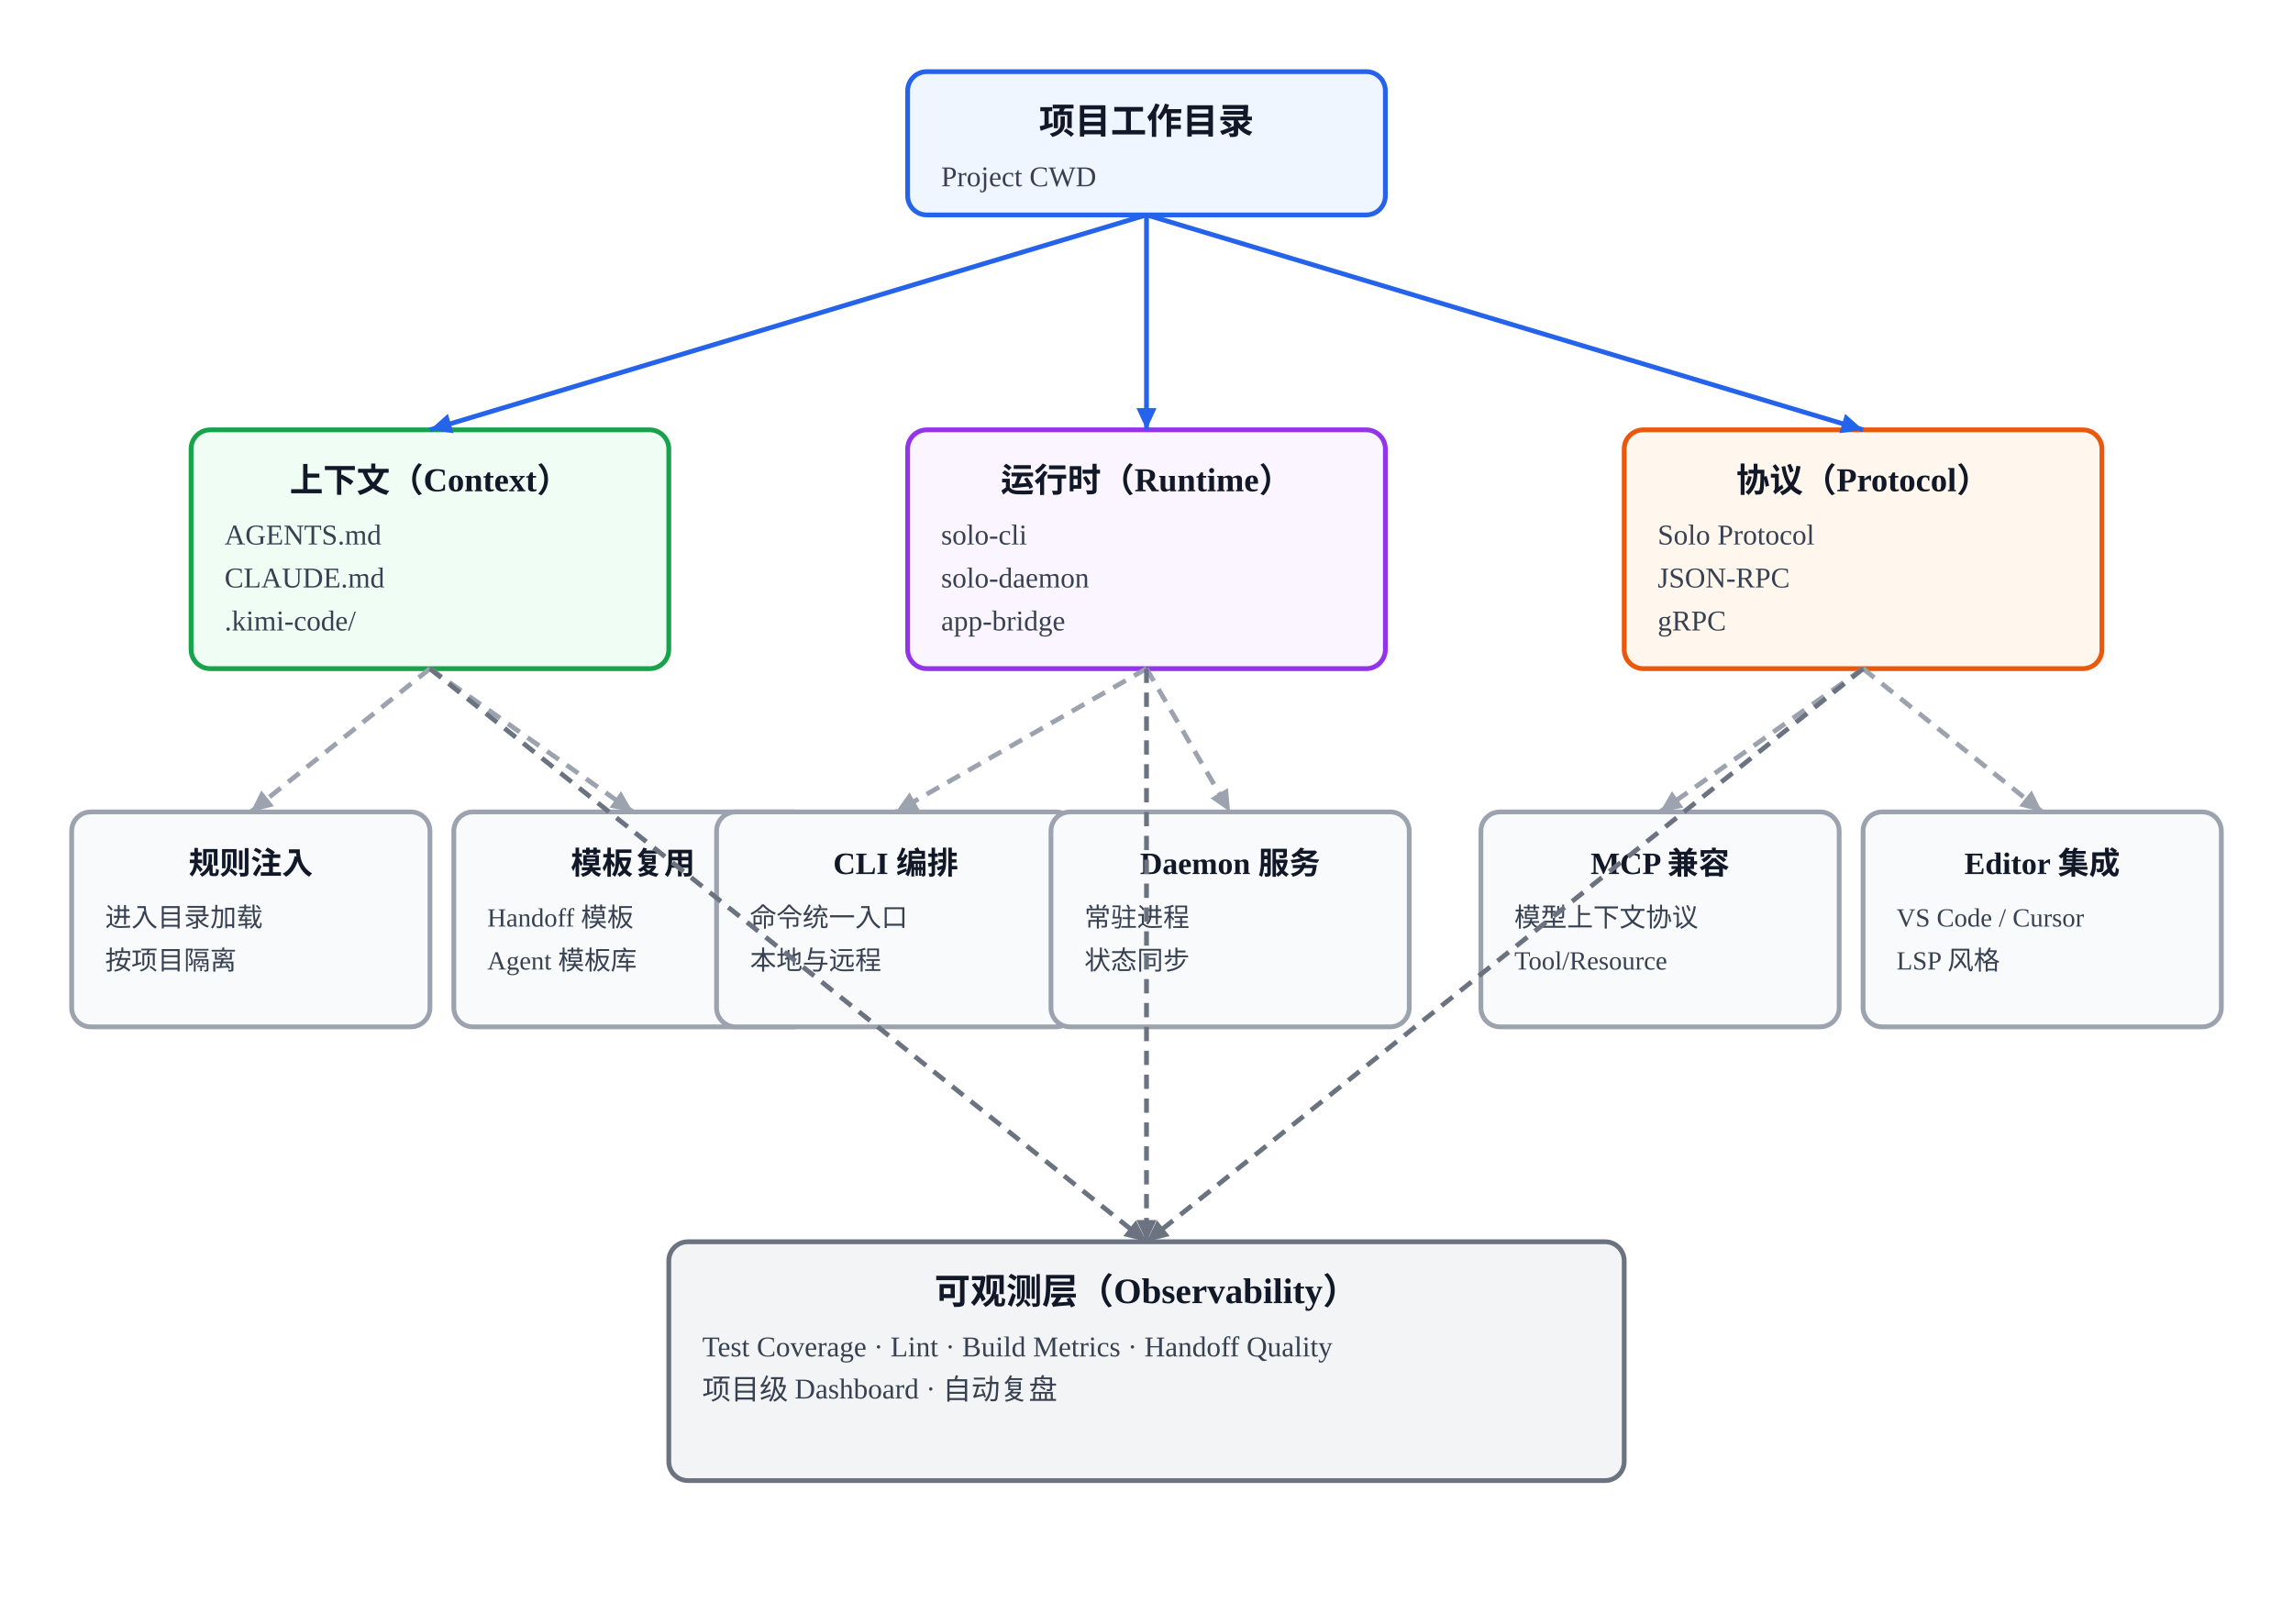
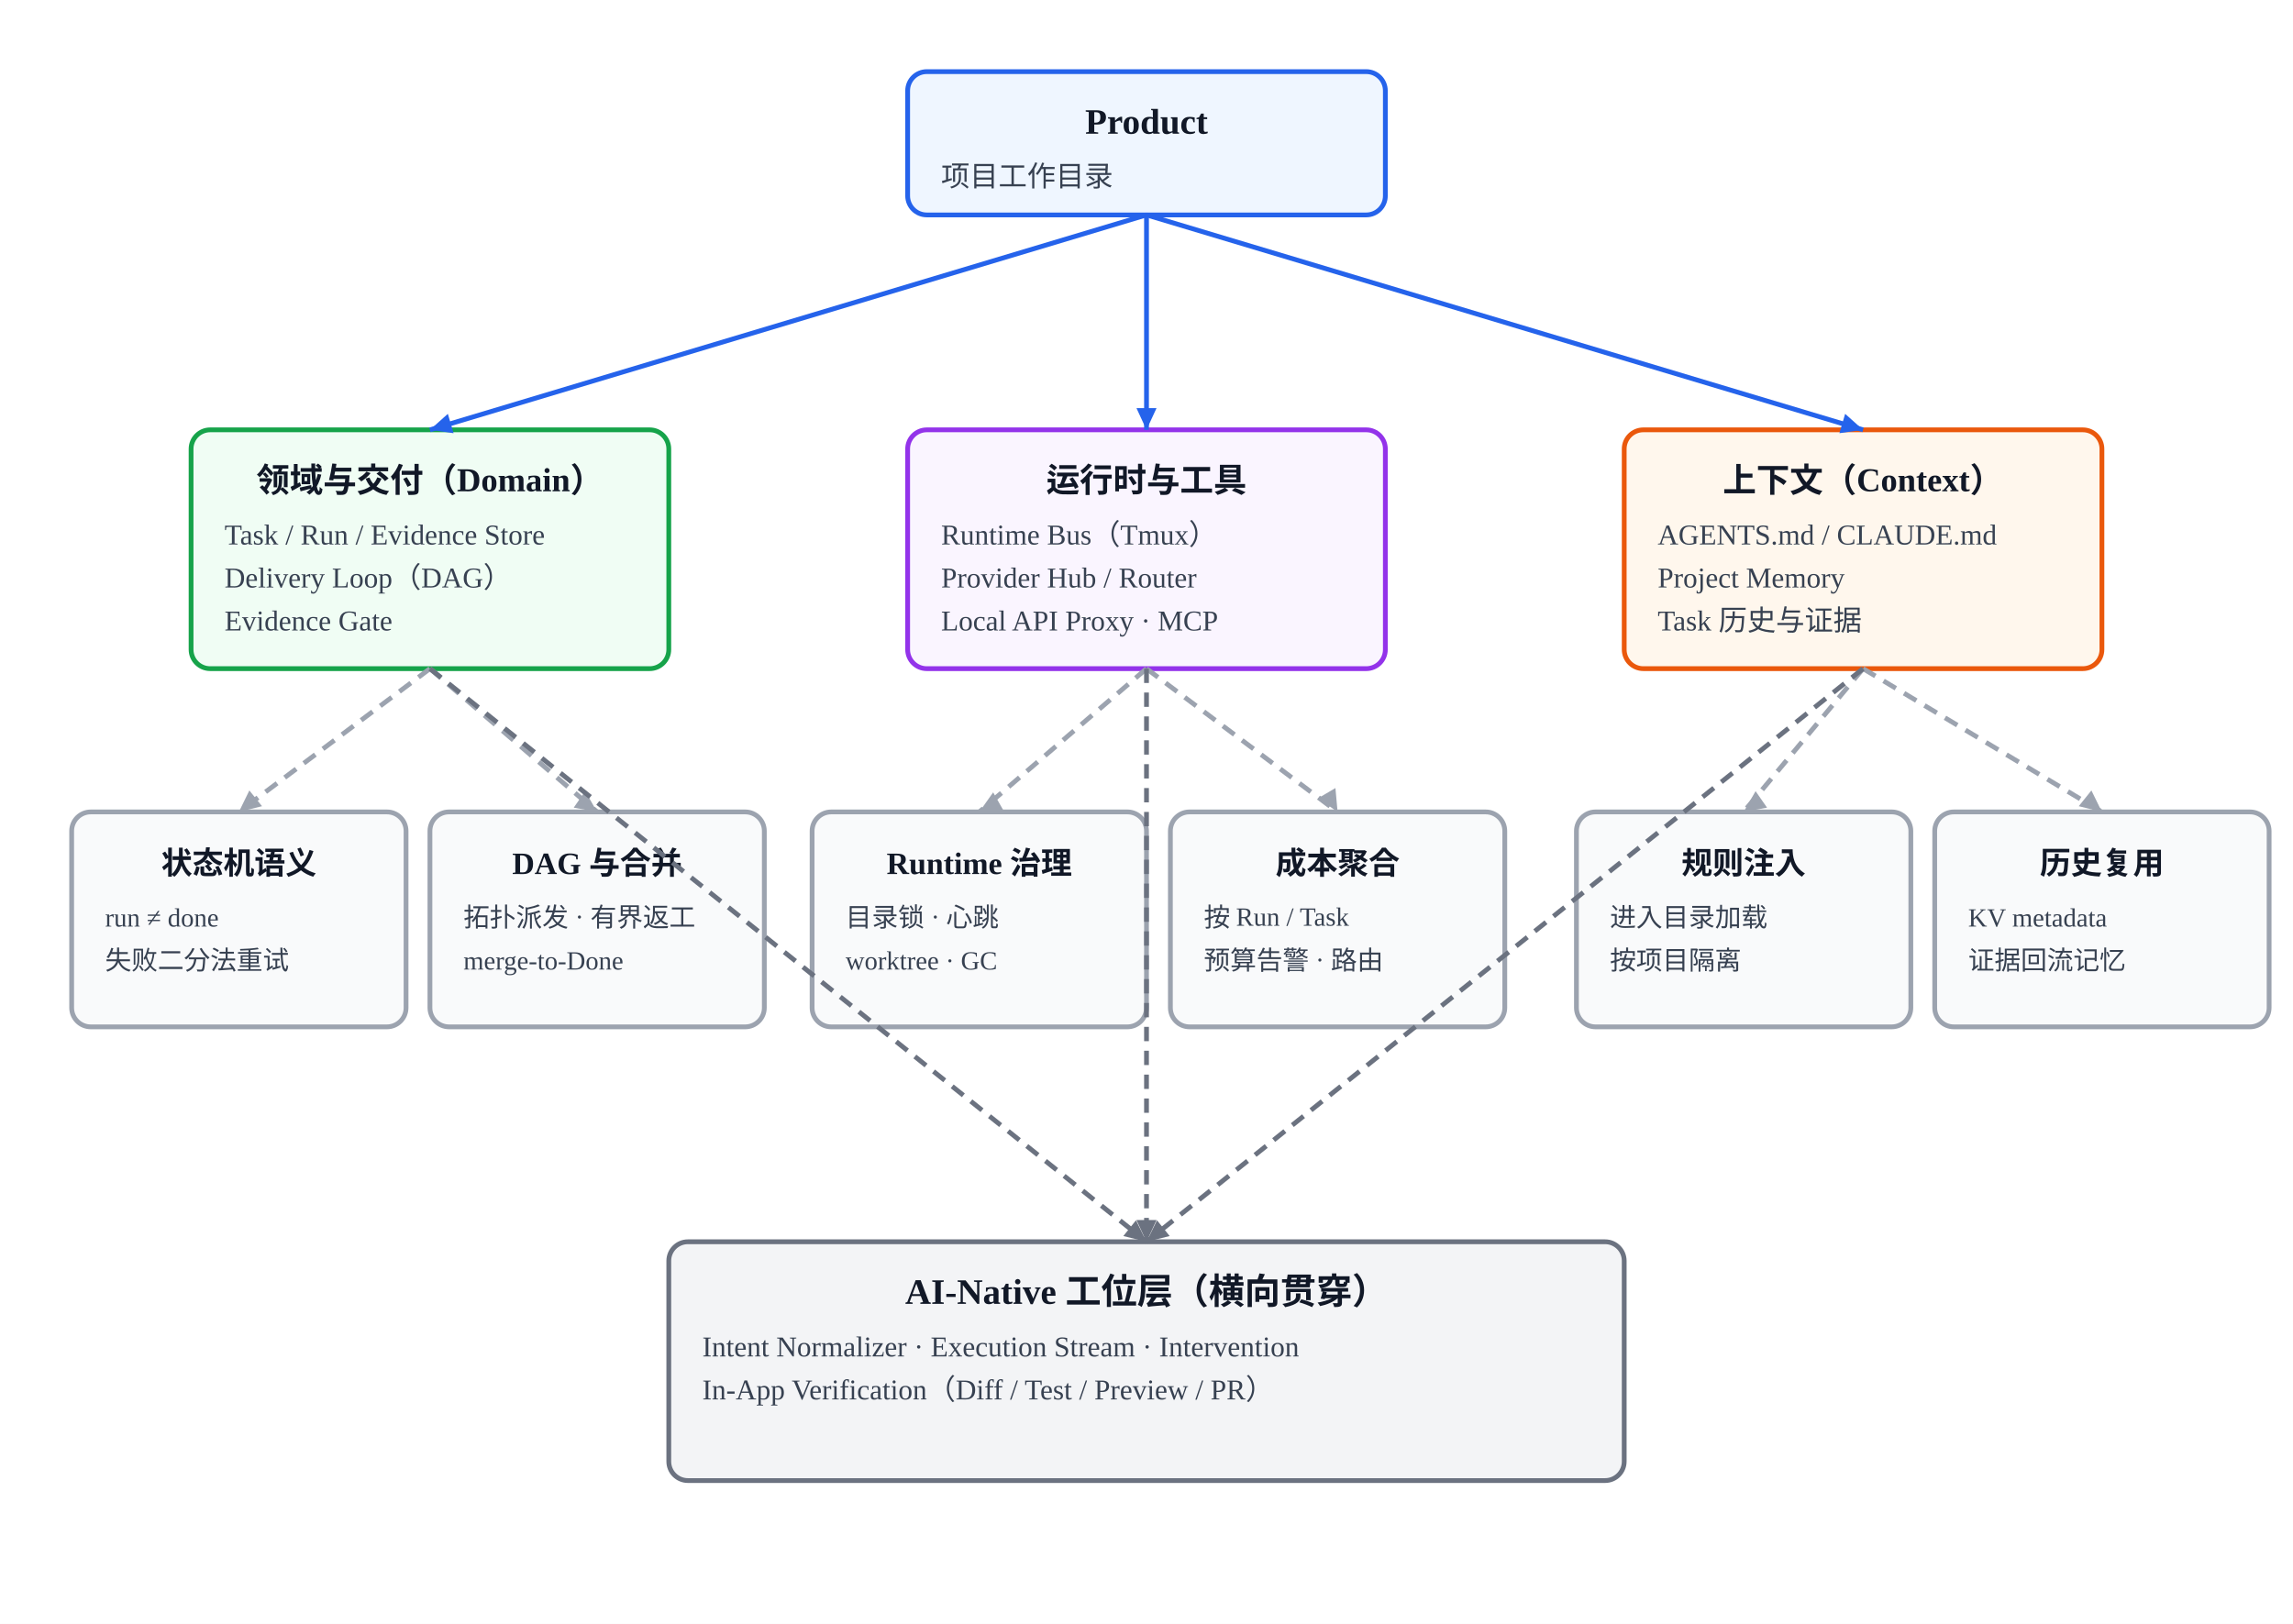
- <svg xmlns="http://www.w3.org/2000/svg" viewBox="0 0 960 680" width="960" height="680" role="img" aria-label="Solo 2026 技术依赖树">
+ <svg xmlns="http://www.w3.org/2000/svg" viewBox="0 0 960 680" width="960" height="680" role="img" aria-label="Solo 2026 v3.0 技术依赖树">
  <rect width="100%" height="100%" fill="#ffffff" />
  <rect x="380" y="30" width="200" height="60" rx="8" fill="#eff6ff" stroke="#2563eb" stroke-width="2" />
-   <text x="480" y="56" text-anchor="middle" font-size="15" font-weight="600" fill="#111827">项目工作目录</text>
-   <text x="394" y="78" font-size="12" fill="#374151">Project CWD</text>
+   <text x="480" y="56" text-anchor="middle" font-size="15" font-weight="600" fill="#111827">Product</text>
+   <text x="394" y="78" font-size="12" fill="#374151">项目工作目录</text>
  <rect x="80" y="180" width="200" height="100" rx="8" fill="#f0fdf4" stroke="#16a34a" stroke-width="2" />
-   <text x="180" y="206" text-anchor="middle" font-size="14" font-weight="600" fill="#111827">上下文（Context）</text>
-   <text x="94" y="228" font-size="12" fill="#374151">AGENTS.md</text>
-   <text x="94" y="246" font-size="12" fill="#374151">CLAUDE.md</text>
-   <text x="94" y="264" font-size="12" fill="#374151">.kimi-code/</text>
+   <text x="180" y="206" text-anchor="middle" font-size="14" font-weight="600" fill="#111827">领域与交付（Domain）</text>
+   <text x="94" y="228" font-size="12" fill="#374151">Task / Run / Evidence Store</text>
+   <text x="94" y="246" font-size="12" fill="#374151">Delivery Loop（DAG）</text>
+   <text x="94" y="264" font-size="12" fill="#374151">Evidence Gate</text>
  <line x1="480" y1="90" x2="180" y2="180" stroke="#2563eb" stroke-width="2" />
  <polygon points="180,180 189.9,181.4 187.5,173.3" fill="#2563eb" />
  <rect x="380" y="180" width="200" height="100" rx="8" fill="#faf5ff" stroke="#9333ea" stroke-width="2" />
-   <text x="480" y="206" text-anchor="middle" font-size="14" font-weight="600" fill="#111827">运行时（Runtime）</text>
-   <text x="394" y="228" font-size="12" fill="#374151">solo-cli</text>
-   <text x="394" y="246" font-size="12" fill="#374151">solo-daemon</text>
-   <text x="394" y="264" font-size="12" fill="#374151">app-bridge</text>
+   <text x="480" y="206" text-anchor="middle" font-size="14" font-weight="600" fill="#111827">运行时与工具</text>
+   <text x="394" y="228" font-size="12" fill="#374151">Runtime Bus（Tmux）</text>
+   <text x="394" y="246" font-size="12" fill="#374151">Provider Hub / Router</text>
+   <text x="394" y="264" font-size="12" fill="#374151">Local API Proxy · MCP</text>
  <line x1="480" y1="90" x2="480" y2="180" stroke="#2563eb" stroke-width="2" />
  <polygon points="480,180 484.2,170.9 475.8,170.9" fill="#2563eb" />
  <rect x="680" y="180" width="200" height="100" rx="8" fill="#fff7ed" stroke="#ea580c" stroke-width="2" />
-   <text x="780" y="206" text-anchor="middle" font-size="14" font-weight="600" fill="#111827">协议（Protocol）</text>
-   <text x="694" y="228" font-size="12" fill="#374151">Solo Protocol</text>
-   <text x="694" y="246" font-size="12" fill="#374151">JSON-RPC</text>
-   <text x="694" y="264" font-size="12" fill="#374151">gRPC</text>
+   <text x="780" y="206" text-anchor="middle" font-size="14" font-weight="600" fill="#111827">上下文（Context）</text>
+   <text x="694" y="228" font-size="12" fill="#374151">AGENTS.md / CLAUDE.md</text>
+   <text x="694" y="246" font-size="12" fill="#374151">Project Memory</text>
+   <text x="694" y="264" font-size="12" fill="#374151">Task 历史与证据</text>
  <line x1="480" y1="90" x2="780" y2="180" stroke="#2563eb" stroke-width="2" />
  <polygon points="780,180 772.5,173.3 770.1,181.4" fill="#2563eb" />
-   <rect x="30" y="340" width="150" height="90" rx="8" fill="#f9fafb" stroke="#9ca3af" stroke-width="2" />
-   <text x="105" y="366" text-anchor="middle" font-size="13" font-weight="600" fill="#111827">规则注入</text>
-   <text x="44" y="388" font-size="11" fill="#374151">进入目录加载</text>
-   <text x="44" y="406" font-size="11" fill="#374151">按项目隔离</text>
-   <rect x="190" y="340" width="150" height="90" rx="8" fill="#f9fafb" stroke="#9ca3af" stroke-width="2" />
-   <text x="265" y="366" text-anchor="middle" font-size="13" font-weight="600" fill="#111827">模板复用</text>
-   <text x="204" y="388" font-size="11" fill="#374151">Handoff 模板</text>
-   <text x="204" y="406" font-size="11" fill="#374151">Agent 模板库</text>
-   <rect x="300" y="340" width="150" height="90" rx="8" fill="#f9fafb" stroke="#9ca3af" stroke-width="2" />
-   <text x="375" y="366" text-anchor="middle" font-size="13" font-weight="600" fill="#111827">CLI 编排</text>
-   <text x="314" y="388" font-size="11" fill="#374151">命令统一入口</text>
-   <text x="314" y="406" font-size="11" fill="#374151">本地与远程</text>
-   <rect x="440" y="340" width="150" height="90" rx="8" fill="#f9fafb" stroke="#9ca3af" stroke-width="2" />
-   <text x="515" y="366" text-anchor="middle" font-size="13" font-weight="600" fill="#111827">Daemon 服务</text>
-   <text x="454" y="388" font-size="11" fill="#374151">常驻进程</text>
-   <text x="454" y="406" font-size="11" fill="#374151">状态同步</text>
-   <rect x="620" y="340" width="150" height="90" rx="8" fill="#f9fafb" stroke="#9ca3af" stroke-width="2" />
-   <text x="695" y="366" text-anchor="middle" font-size="13" font-weight="600" fill="#111827">MCP 兼容</text>
-   <text x="634" y="388" font-size="11" fill="#374151">模型上下文协议</text>
-   <text x="634" y="406" font-size="11" fill="#374151">Tool/Resource</text>
-   <rect x="780" y="340" width="150" height="90" rx="8" fill="#f9fafb" stroke="#9ca3af" stroke-width="2" />
-   <text x="855" y="366" text-anchor="middle" font-size="13" font-weight="600" fill="#111827">Editor 集成</text>
-   <text x="794" y="388" font-size="11" fill="#374151">VS Code / Cursor</text>
-   <text x="794" y="406" font-size="11" fill="#374151">LSP 风格</text>
-   <line x1="180" y1="280" x2="105" y2="340" stroke="#9ca3af" stroke-width="2" stroke-dasharray="6,4" />
-   <polygon points="105,340 114.7,337.6 109.4,331.0" fill="#9ca3af" />
-   <line x1="180" y1="280" x2="265" y2="340" stroke="#9ca3af" stroke-width="2" stroke-dasharray="6,4" />
-   <polygon points="265,340 260.0,331.3 255.2,338.2" fill="#9ca3af" />
-   <line x1="480" y1="280" x2="375" y2="340" stroke="#9ca3af" stroke-width="2" stroke-dasharray="6,4" />
-   <polygon points="375,340 385.0,339.2 380.8,331.8" fill="#9ca3af" />
-   <line x1="480" y1="280" x2="515" y2="340" stroke="#9ca3af" stroke-width="2" stroke-dasharray="6,4" />
-   <polygon points="515,340 514.1,330.0 506.8,334.3" fill="#9ca3af" />
-   <line x1="780" y1="280" x2="695" y2="340" stroke="#9ca3af" stroke-width="2" stroke-dasharray="6,4" />
-   <polygon points="695,340 704.8,338.2 700.0,331.3" fill="#9ca3af" />
-   <line x1="780" y1="280" x2="855" y2="340" stroke="#9ca3af" stroke-width="2" stroke-dasharray="6,4" />
-   <polygon points="855,340 850.6,331.0 845.3,337.6" fill="#9ca3af" />
+   <rect x="30" y="340" width="140" height="90" rx="8" fill="#f9fafb" stroke="#9ca3af" stroke-width="2" />
+   <text x="100" y="366" text-anchor="middle" font-size="13" font-weight="600" fill="#111827">状态机语义</text>
+   <text x="44" y="388" font-size="11" fill="#374151">run ≠ done</text>
+   <text x="44" y="406" font-size="11" fill="#374151">失败二分法重试</text>
+   <rect x="180" y="340" width="140" height="90" rx="8" fill="#f9fafb" stroke="#9ca3af" stroke-width="2" />
+   <text x="250" y="366" text-anchor="middle" font-size="13" font-weight="600" fill="#111827">DAG 与合并</text>
+   <text x="194" y="388" font-size="11" fill="#374151">拓扑派发 · 有界返工</text>
+   <text x="194" y="406" font-size="11" fill="#374151">merge-to-Done</text>
+   <rect x="340" y="340" width="140" height="90" rx="8" fill="#f9fafb" stroke="#9ca3af" stroke-width="2" />
+   <text x="410" y="366" text-anchor="middle" font-size="13" font-weight="600" fill="#111827">Runtime 治理</text>
+   <text x="354" y="388" font-size="11" fill="#374151">目录锁 · 心跳</text>
+   <text x="354" y="406" font-size="11" fill="#374151">worktree · GC</text>
+   <rect x="490" y="340" width="140" height="90" rx="8" fill="#f9fafb" stroke="#9ca3af" stroke-width="2" />
+   <text x="560" y="366" text-anchor="middle" font-size="13" font-weight="600" fill="#111827">成本聚合</text>
+   <text x="504" y="388" font-size="11" fill="#374151">按 Run / Task</text>
+   <text x="504" y="406" font-size="11" fill="#374151">预算告警 · 路由</text>
+   <rect x="660" y="340" width="140" height="90" rx="8" fill="#f9fafb" stroke="#9ca3af" stroke-width="2" />
+   <text x="730" y="366" text-anchor="middle" font-size="13" font-weight="600" fill="#111827">规则注入</text>
+   <text x="674" y="388" font-size="11" fill="#374151">进入目录加载</text>
+   <text x="674" y="406" font-size="11" fill="#374151">按项目隔离</text>
+   <rect x="810" y="340" width="140" height="90" rx="8" fill="#f9fafb" stroke="#9ca3af" stroke-width="2" />
+   <text x="880" y="366" text-anchor="middle" font-size="13" font-weight="600" fill="#111827">历史复用</text>
+   <text x="824" y="388" font-size="11" fill="#374151">KV metadata</text>
+   <text x="824" y="406" font-size="11" fill="#374151">证据回流记忆</text>
+   <line x1="180" y1="280" x2="100" y2="340" stroke="#9ca3af" stroke-width="2" stroke-dasharray="6,4" />
+   <polygon points="100,340 109.7,337.6 104.4,331.0" fill="#9ca3af" />
+   <line x1="180" y1="280" x2="250" y2="340" stroke="#9ca3af" stroke-width="2" stroke-dasharray="6,4" />
+   <polygon points="250,340 245.0,331.3 240.2,338.2" fill="#9ca3af" />
+   <line x1="480" y1="280" x2="410" y2="340" stroke="#9ca3af" stroke-width="2" stroke-dasharray="6,4" />
+   <polygon points="410,340 420.0,339.2 415.8,331.8" fill="#9ca3af" />
+   <line x1="480" y1="280" x2="560" y2="340" stroke="#9ca3af" stroke-width="2" stroke-dasharray="6,4" />
+   <polygon points="560,340 559.1,330.0 551.8,334.3" fill="#9ca3af" />
+   <line x1="780" y1="280" x2="730" y2="340" stroke="#9ca3af" stroke-width="2" stroke-dasharray="6,4" />
+   <polygon points="730,340 739.8,338.2 735.0,331.3" fill="#9ca3af" />
+   <line x1="780" y1="280" x2="880" y2="340" stroke="#9ca3af" stroke-width="2" stroke-dasharray="6,4" />
+   <polygon points="880,340 875.6,331.0 870.3,337.6" fill="#9ca3af" />
  <rect x="280" y="520" width="400" height="100" rx="8" fill="#f3f4f6" stroke="#6b7280" stroke-width="2" />
-   <text x="480" y="546" text-anchor="middle" font-size="15" font-weight="600" fill="#111827">可观测层（Observability）</text>
-   <text x="294" y="568" font-size="12" fill="#374151">Test Coverage · Lint · Build Metrics · Handoff Quality</text>
-   <text x="294" y="586" font-size="12" fill="#374151">项目级 Dashboard · 自动复盘</text>
+   <text x="480" y="546" text-anchor="middle" font-size="15" font-weight="600" fill="#111827">AI-Native 工位层（横向贯穿）</text>
+   <text x="294" y="568" font-size="12" fill="#374151">Intent Normalizer · Execution Stream · Intervention</text>
+   <text x="294" y="586" font-size="12" fill="#374151">In-App Verification（Diff / Test / Preview / PR）</text>
  <line x1="180" y1="280" x2="480" y2="520" stroke="#6b7280" stroke-width="2" stroke-dasharray="6,4" />
  <polygon points="480,520 475.6,511.0 470.3,517.6" fill="#6b7280" />
  <line x1="480" y1="280" x2="480" y2="520" stroke="#6b7280" stroke-width="2" stroke-dasharray="6,4" />
  <polygon points="480,520 484.2,510.9 475.8,510.9" fill="#6b7280" />
  <line x1="780" y1="280" x2="480" y2="520" stroke="#6b7280" stroke-width="2" stroke-dasharray="6,4" />
  <polygon points="480,520 489.7,517.6 484.4,511.0" fill="#6b7280" />
</svg>
